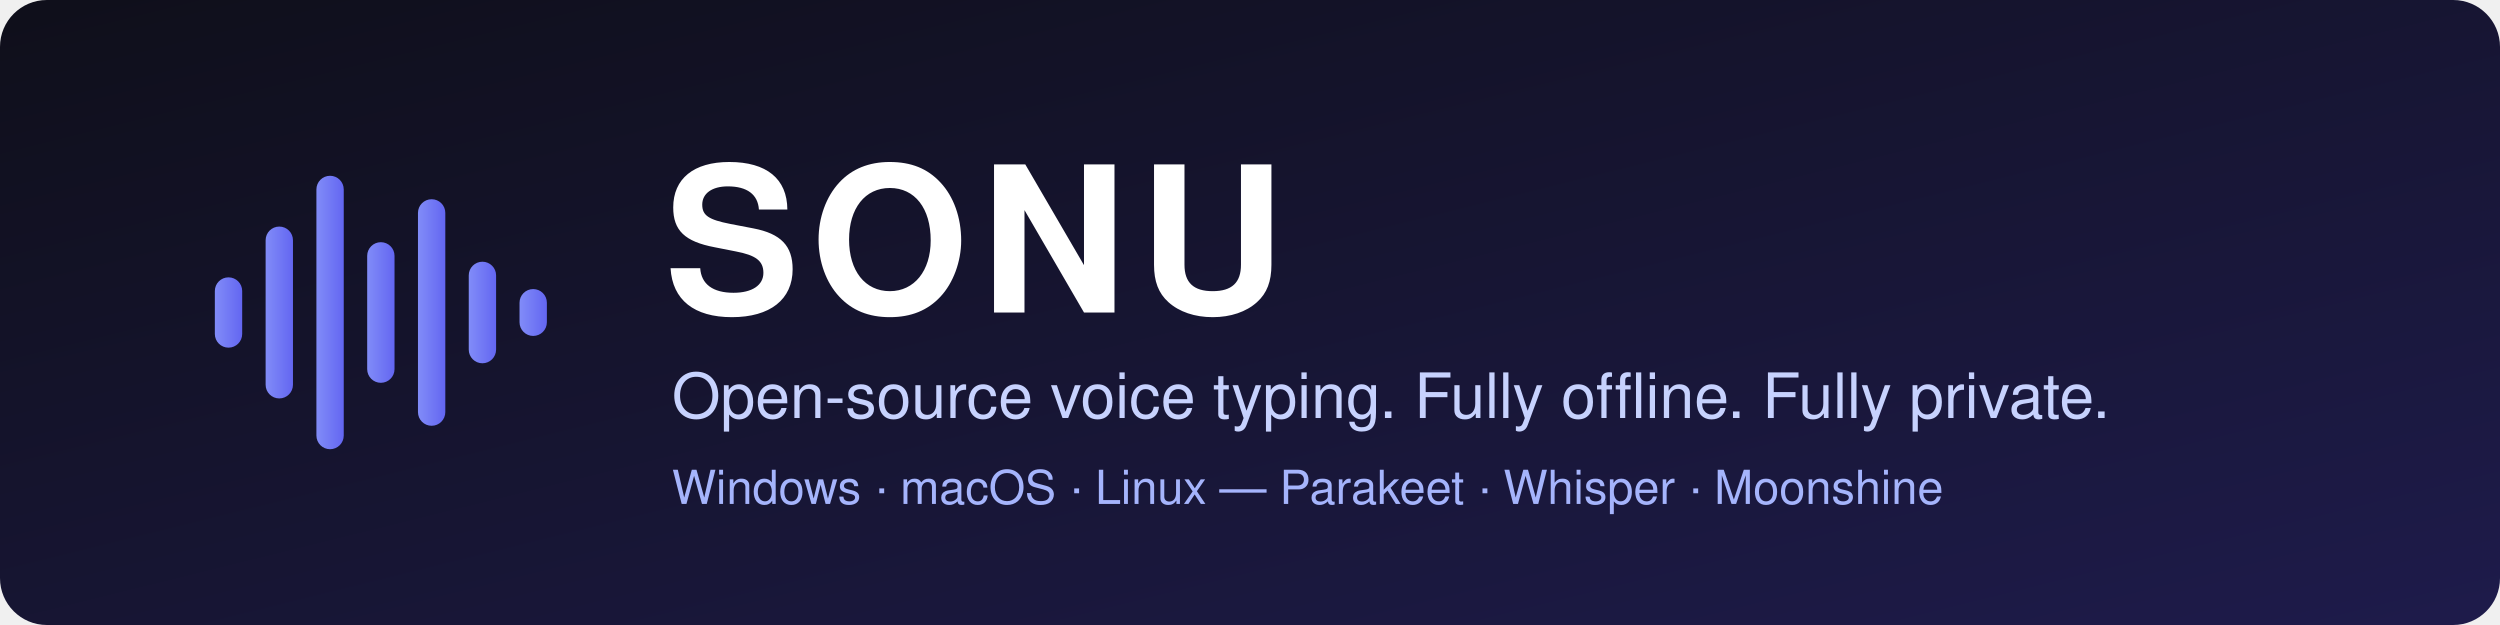
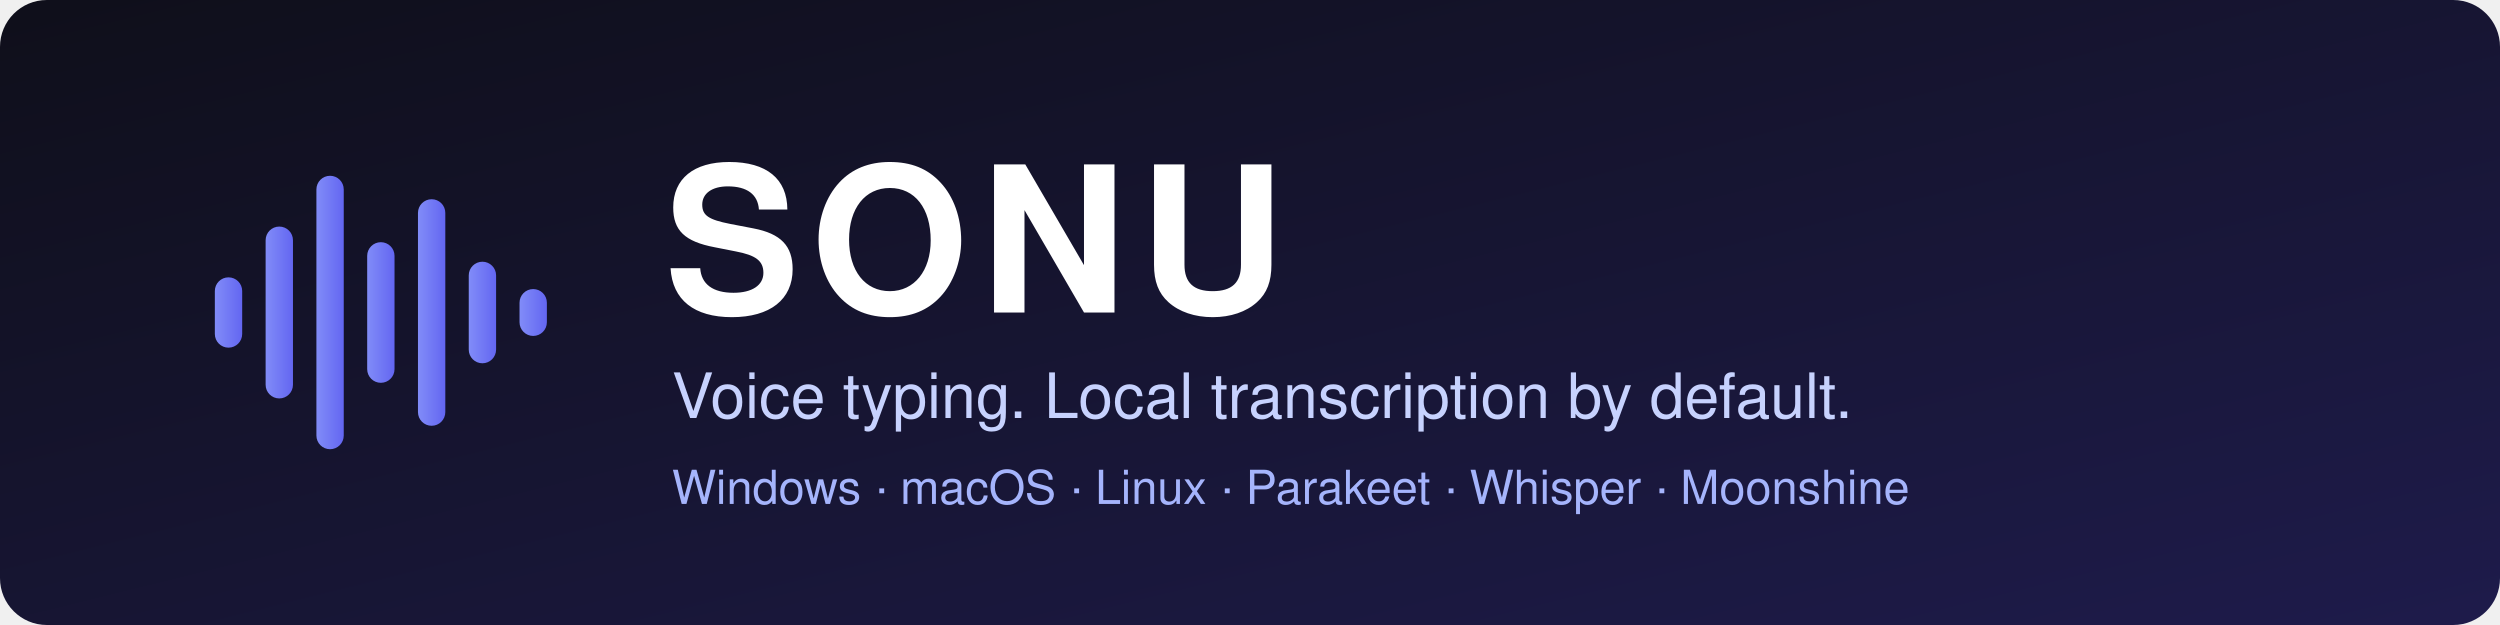
<svg xmlns="http://www.w3.org/2000/svg" width="1280" height="320" viewBox="0 0 1280 320">
  <defs>
    <linearGradient id="bg" x1="0" y1="0" x2="1" y2="1">
      <stop offset="0" stop-color="#0f0f1a" />
      <stop offset="1" stop-color="#1e1b4b" />
    </linearGradient>
    <linearGradient id="ac" x1="0" y1="0" x2="1" y2="0">
      <stop offset="0" stop-color="#818cf8" />
      <stop offset="1" stop-color="#6366f1" />
    </linearGradient>
  </defs>
  <rect width="1280" height="320" rx="24" fill="url(#bg)" />
  <g transform="translate(110,160)" fill="url(#ac)">
    <rect x="0" y="-18" width="14" height="36" rx="7" />
    <rect x="26" y="-44" width="14" height="88" rx="7" />
    <rect x="52" y="-70" width="14" height="140" rx="7" />
    <rect x="78" y="-36" width="14" height="72" rx="7" />
    <rect x="104" y="-58" width="14" height="116" rx="7" />
    <rect x="130" y="-26" width="14" height="52" rx="7" />
    <rect x="156" y="-12" width="14" height="24" rx="7" />
  </g>
  <text x="340" y="160" font-family="Geist, Segoe UI, Helvetica, Arial, sans-serif" font-size="104" font-weight="800" letter-spacing="6" fill="#ffffff">SONU</text>
-   <text x="344" y="214" font-family="Geist, Segoe UI, Helvetica, Arial, sans-serif" font-size="32" fill="#c7d2fe">Open-source voice typing. Fully offline. Fully private.</text>
-   <text x="344" y="258" font-family="Geist, Segoe UI, Helvetica, Arial, sans-serif" font-size="24" fill="#a5b4fc">Windows · macOS · Linux  —  Parakeet · Whisper · Moonshine</text>
+   <text x="344" y="214" font-family="Geist, Segoe UI, Helvetica, Arial, sans-serif" font-size="32" fill="#c7d2fe">Voice typing. Local transcription by default.</text>
+   <text x="344" y="258" font-family="Geist, Segoe UI, Helvetica, Arial, sans-serif" font-size="24" fill="#a5b4fc">Windows · macOS · Linux  ·  Parakeet · Whisper · Moonshine</text>
</svg>
